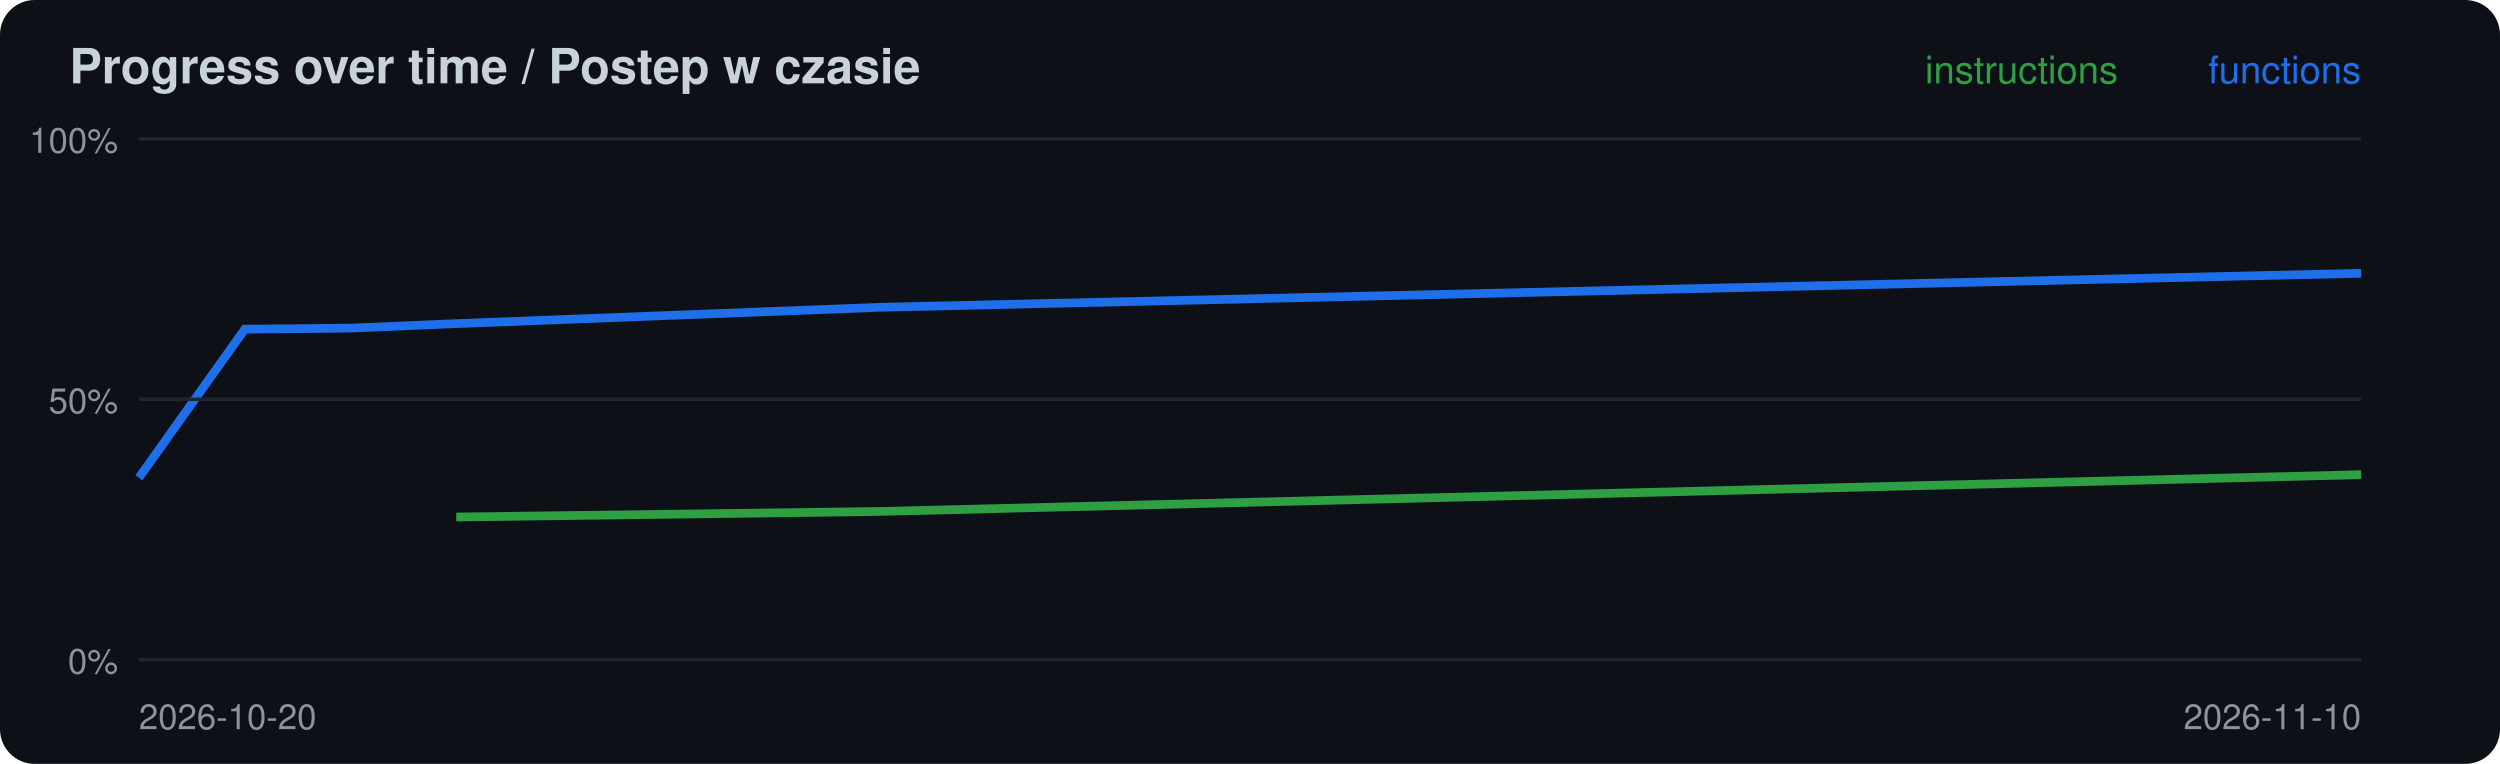
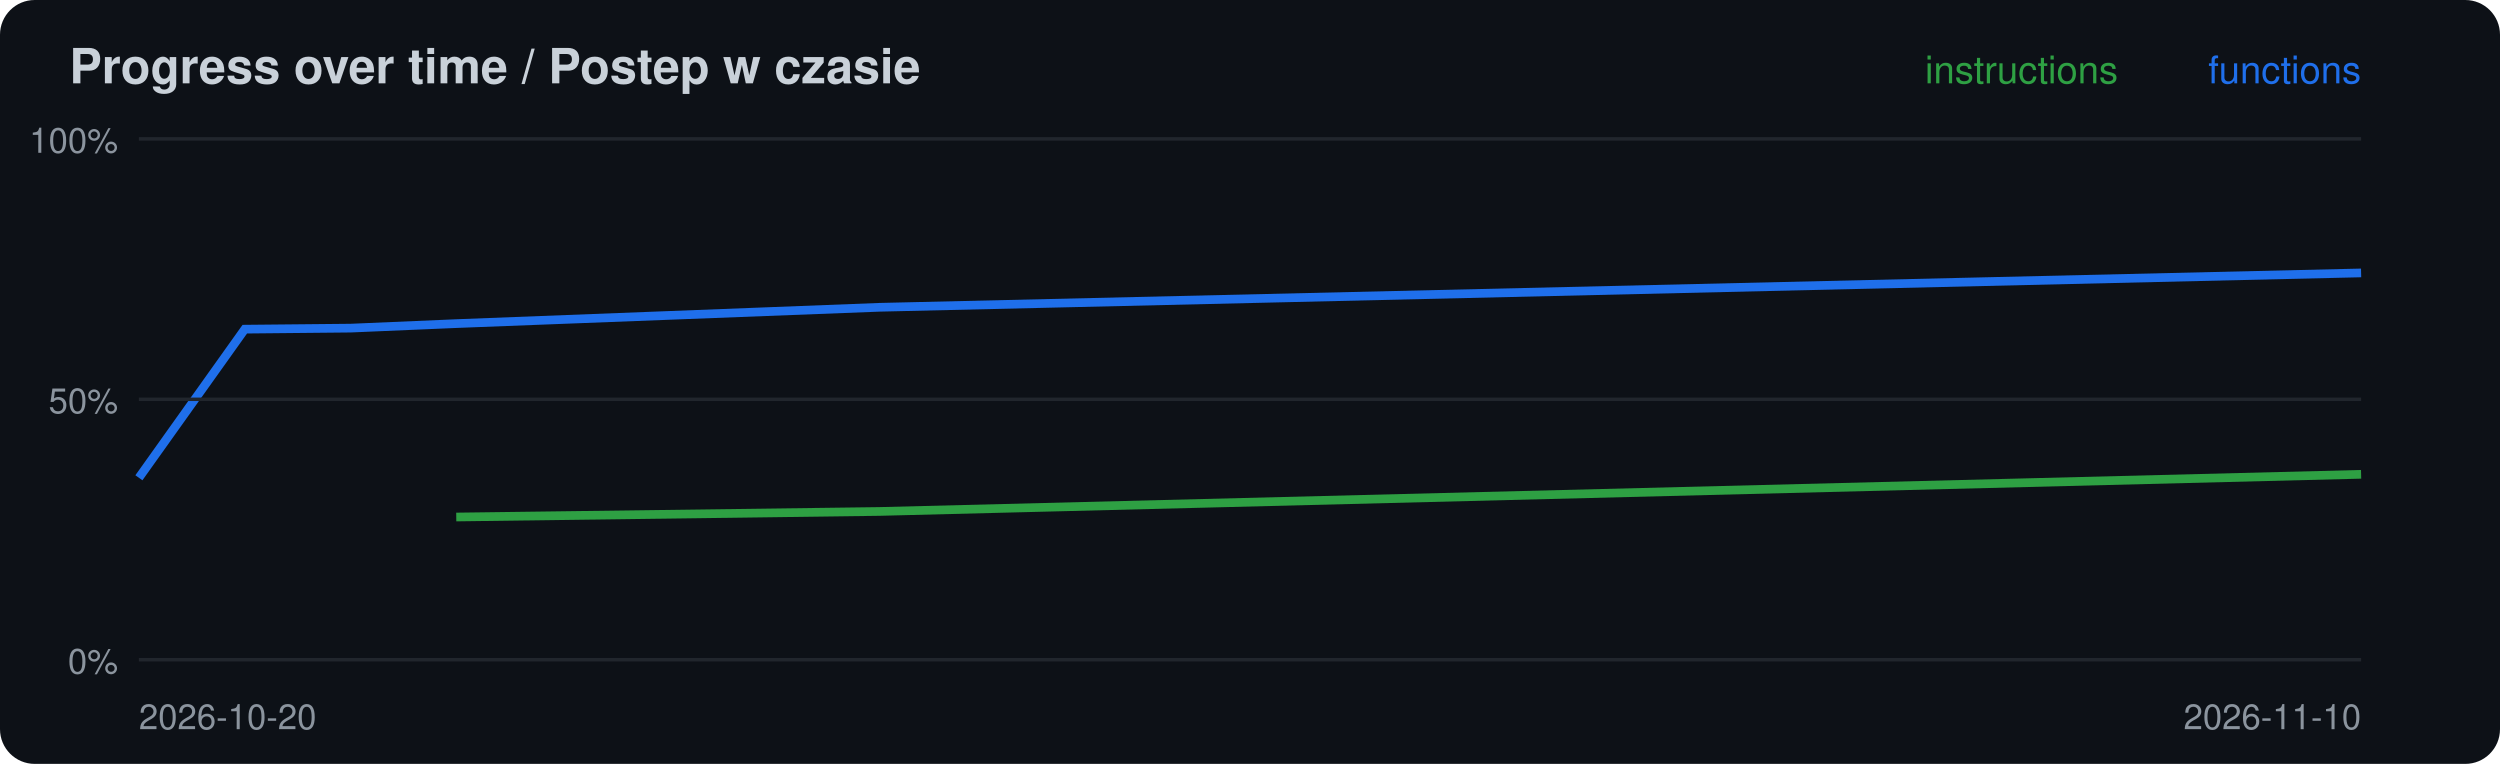
<svg xmlns="http://www.w3.org/2000/svg" width="720" height="220" viewBox="0 0 720 220">
  <rect width="720" height="220" rx="10" fill="#0d1117" />
  <text x="20" y="24" font-family="-apple-system,Segoe UI,Helvetica,Arial,sans-serif" font-size="14" font-weight="600" fill="#c9d1d9">Progress over time / Postep w czasie</text>
-   <polyline points="131.4,148.9 253.3,147.3 680.0,136.7" fill="none" stroke="#2ea043" stroke-width="2.5" />
-   <polyline points="40.0,137.6 70.5,94.8 101.0,94.5 131.4,93.2 253.3,88.5 680.0,78.7" fill="none" stroke="#1f6feb" stroke-width="2.5" />
+   <polyline points="131.4,148.9 253.3,147.3 680.0,136.6" fill="none" stroke="#2ea043" stroke-width="2.5" />
+   <polyline points="40.0,137.6 70.5,94.8 101.0,94.5 131.4,93.2 253.3,88.5 680.0,78.6" fill="none" stroke="#1f6feb" stroke-width="2.5" />
  <line x1="40" x2="680" y1="190.0" y2="190.0" stroke="#21262d" />
  <text x="34" y="194.0" font-family="-apple-system,Segoe UI,Helvetica,Arial,sans-serif" font-size="10" fill="#8b949e" text-anchor="end">0%</text>
  <line x1="40" x2="680" y1="115.0" y2="115.0" stroke="#21262d" />
  <text x="34" y="119.0" font-family="-apple-system,Segoe UI,Helvetica,Arial,sans-serif" font-size="10" fill="#8b949e" text-anchor="end">50%</text>
  <line x1="40" x2="680" y1="40.0" y2="40.0" stroke="#21262d" />
  <text x="34" y="44.0" font-family="-apple-system,Segoe UI,Helvetica,Arial,sans-serif" font-size="10" fill="#8b949e" text-anchor="end">100%</text>
  <text x="40" y="210" font-family="-apple-system,Segoe UI,Helvetica,Arial,sans-serif" font-size="10" fill="#8b949e">2026-10-20</text>
  <text x="680" y="24" font-family="-apple-system,Segoe UI,Helvetica,Arial,sans-serif" font-size="11" fill="#1f6feb" text-anchor="end">functions</text>
  <text x="610" y="24" font-family="-apple-system,Segoe UI,Helvetica,Arial,sans-serif" font-size="11" fill="#2ea043" text-anchor="end">instructions</text>
  <text x="680" y="210" font-family="-apple-system,Segoe UI,Helvetica,Arial,sans-serif" font-size="10" fill="#8b949e" text-anchor="end">2026-11-10</text>
</svg>
